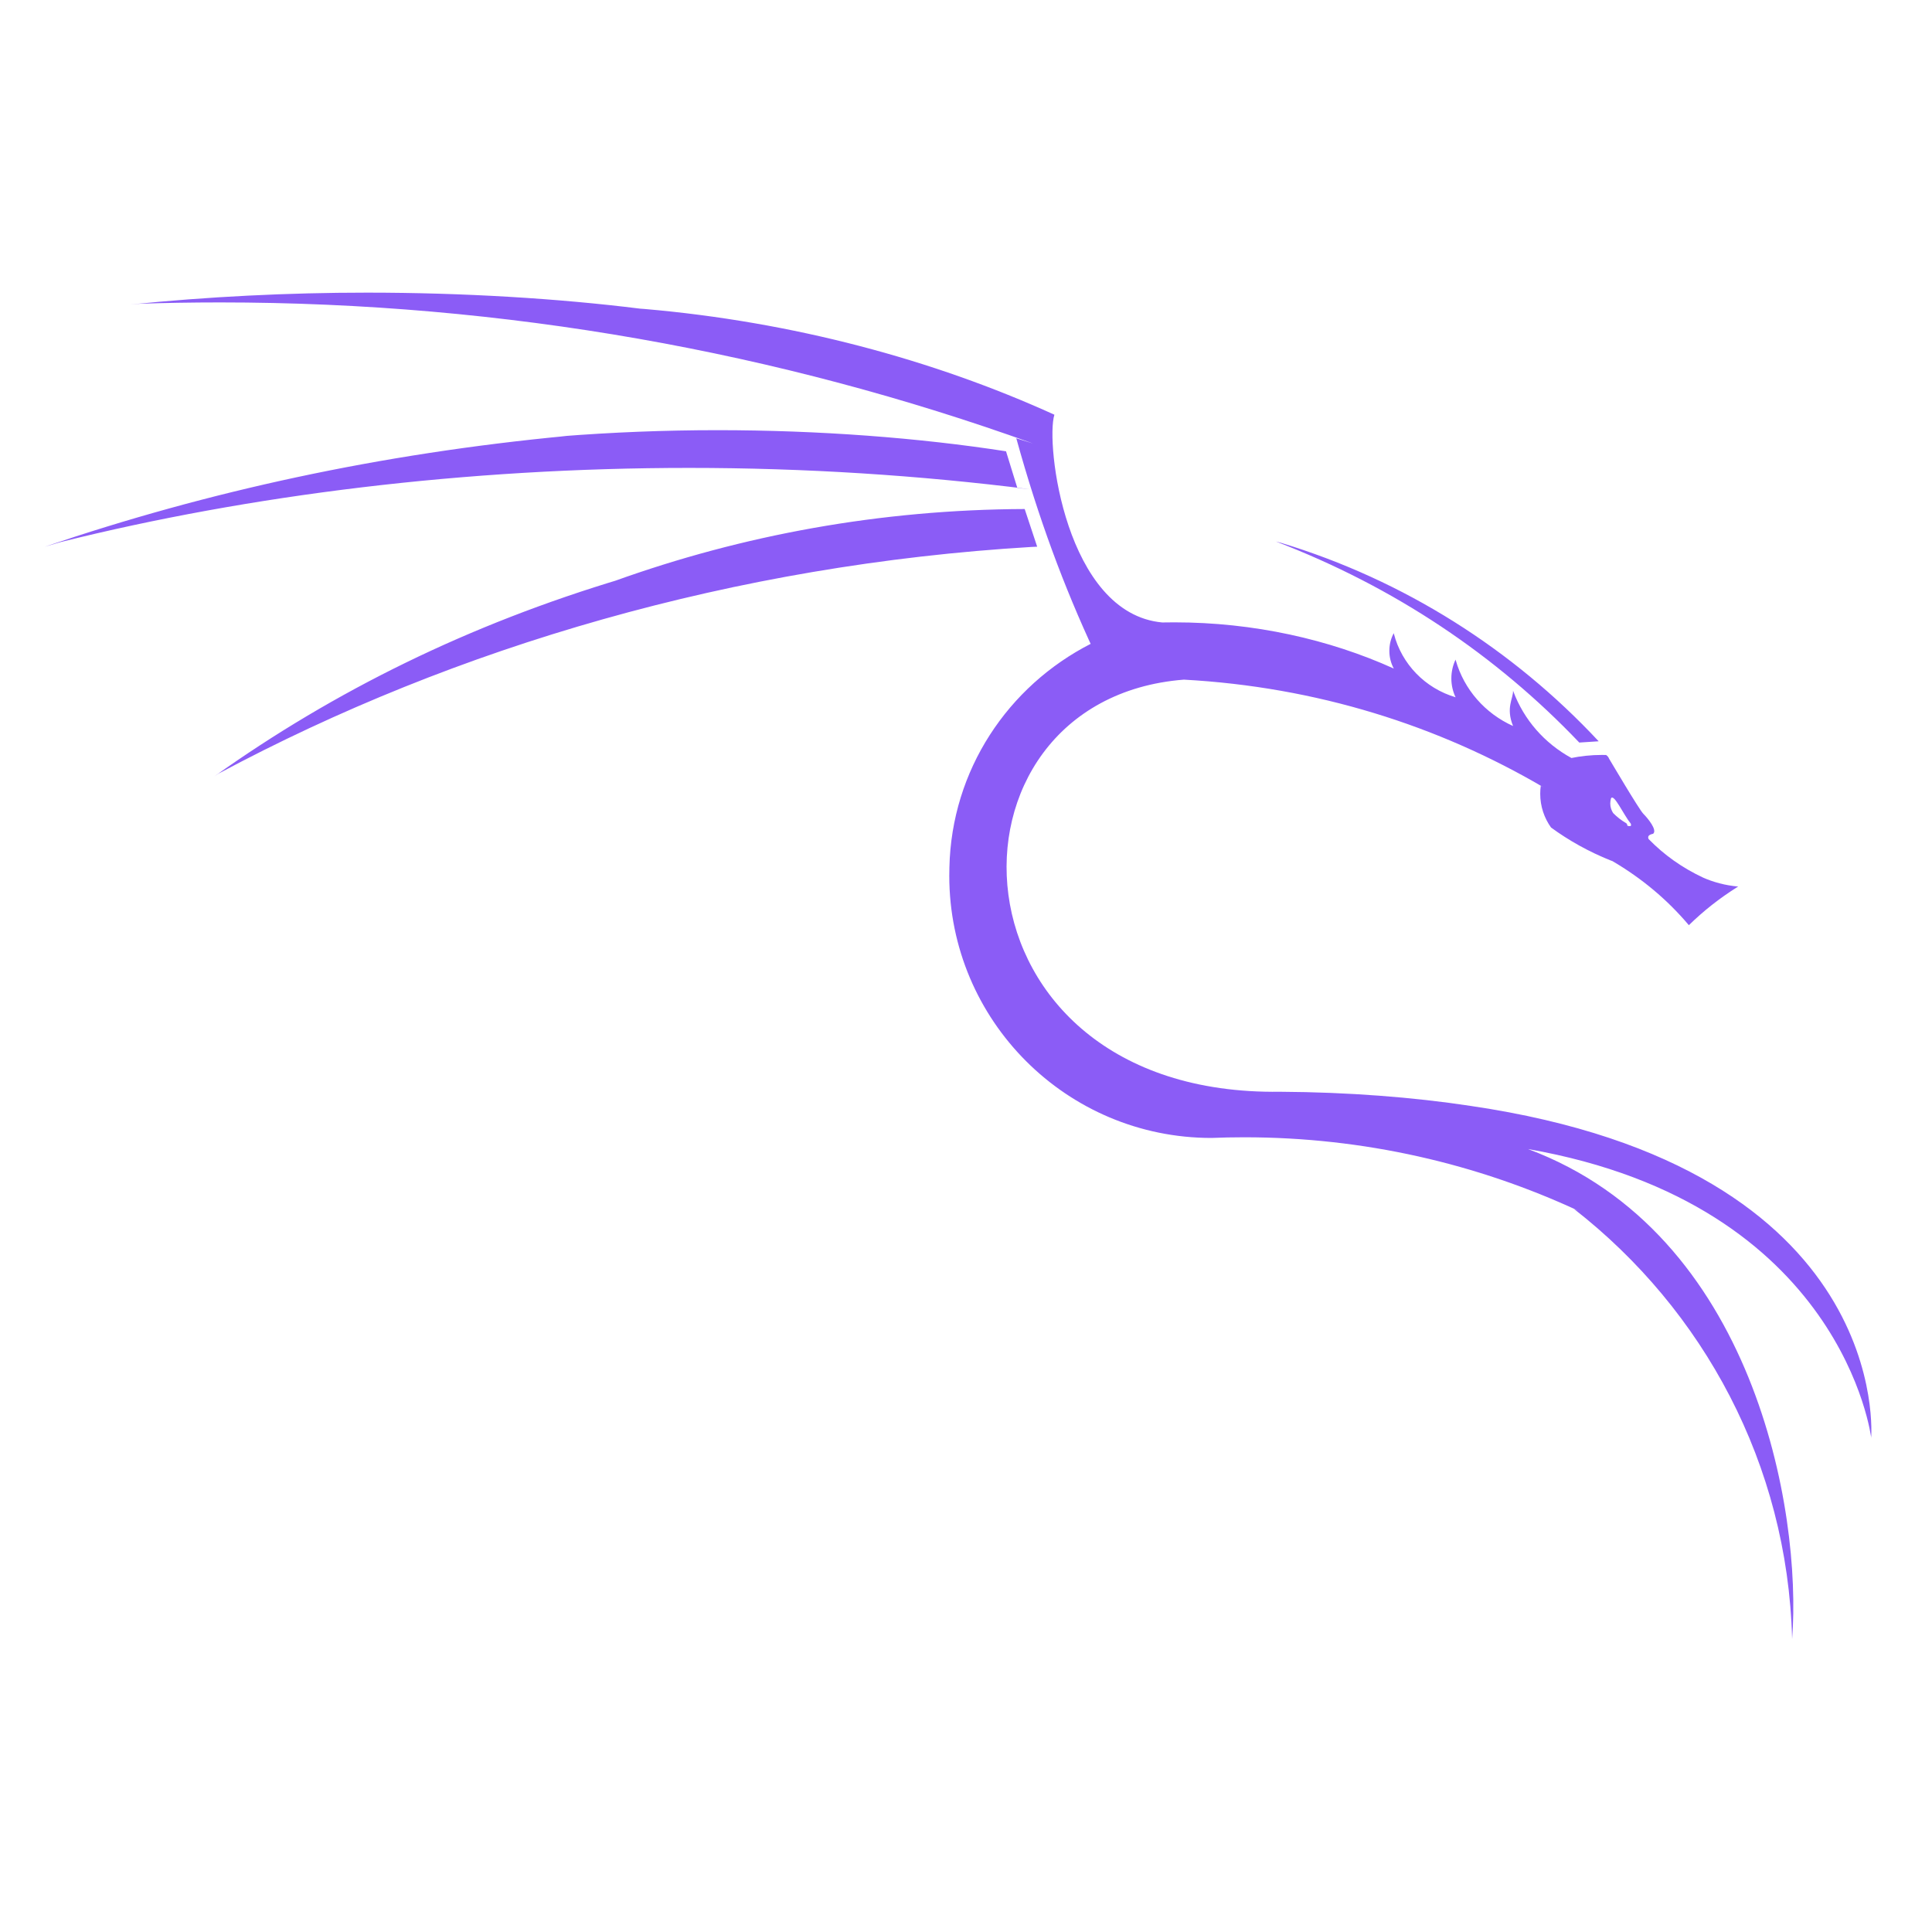
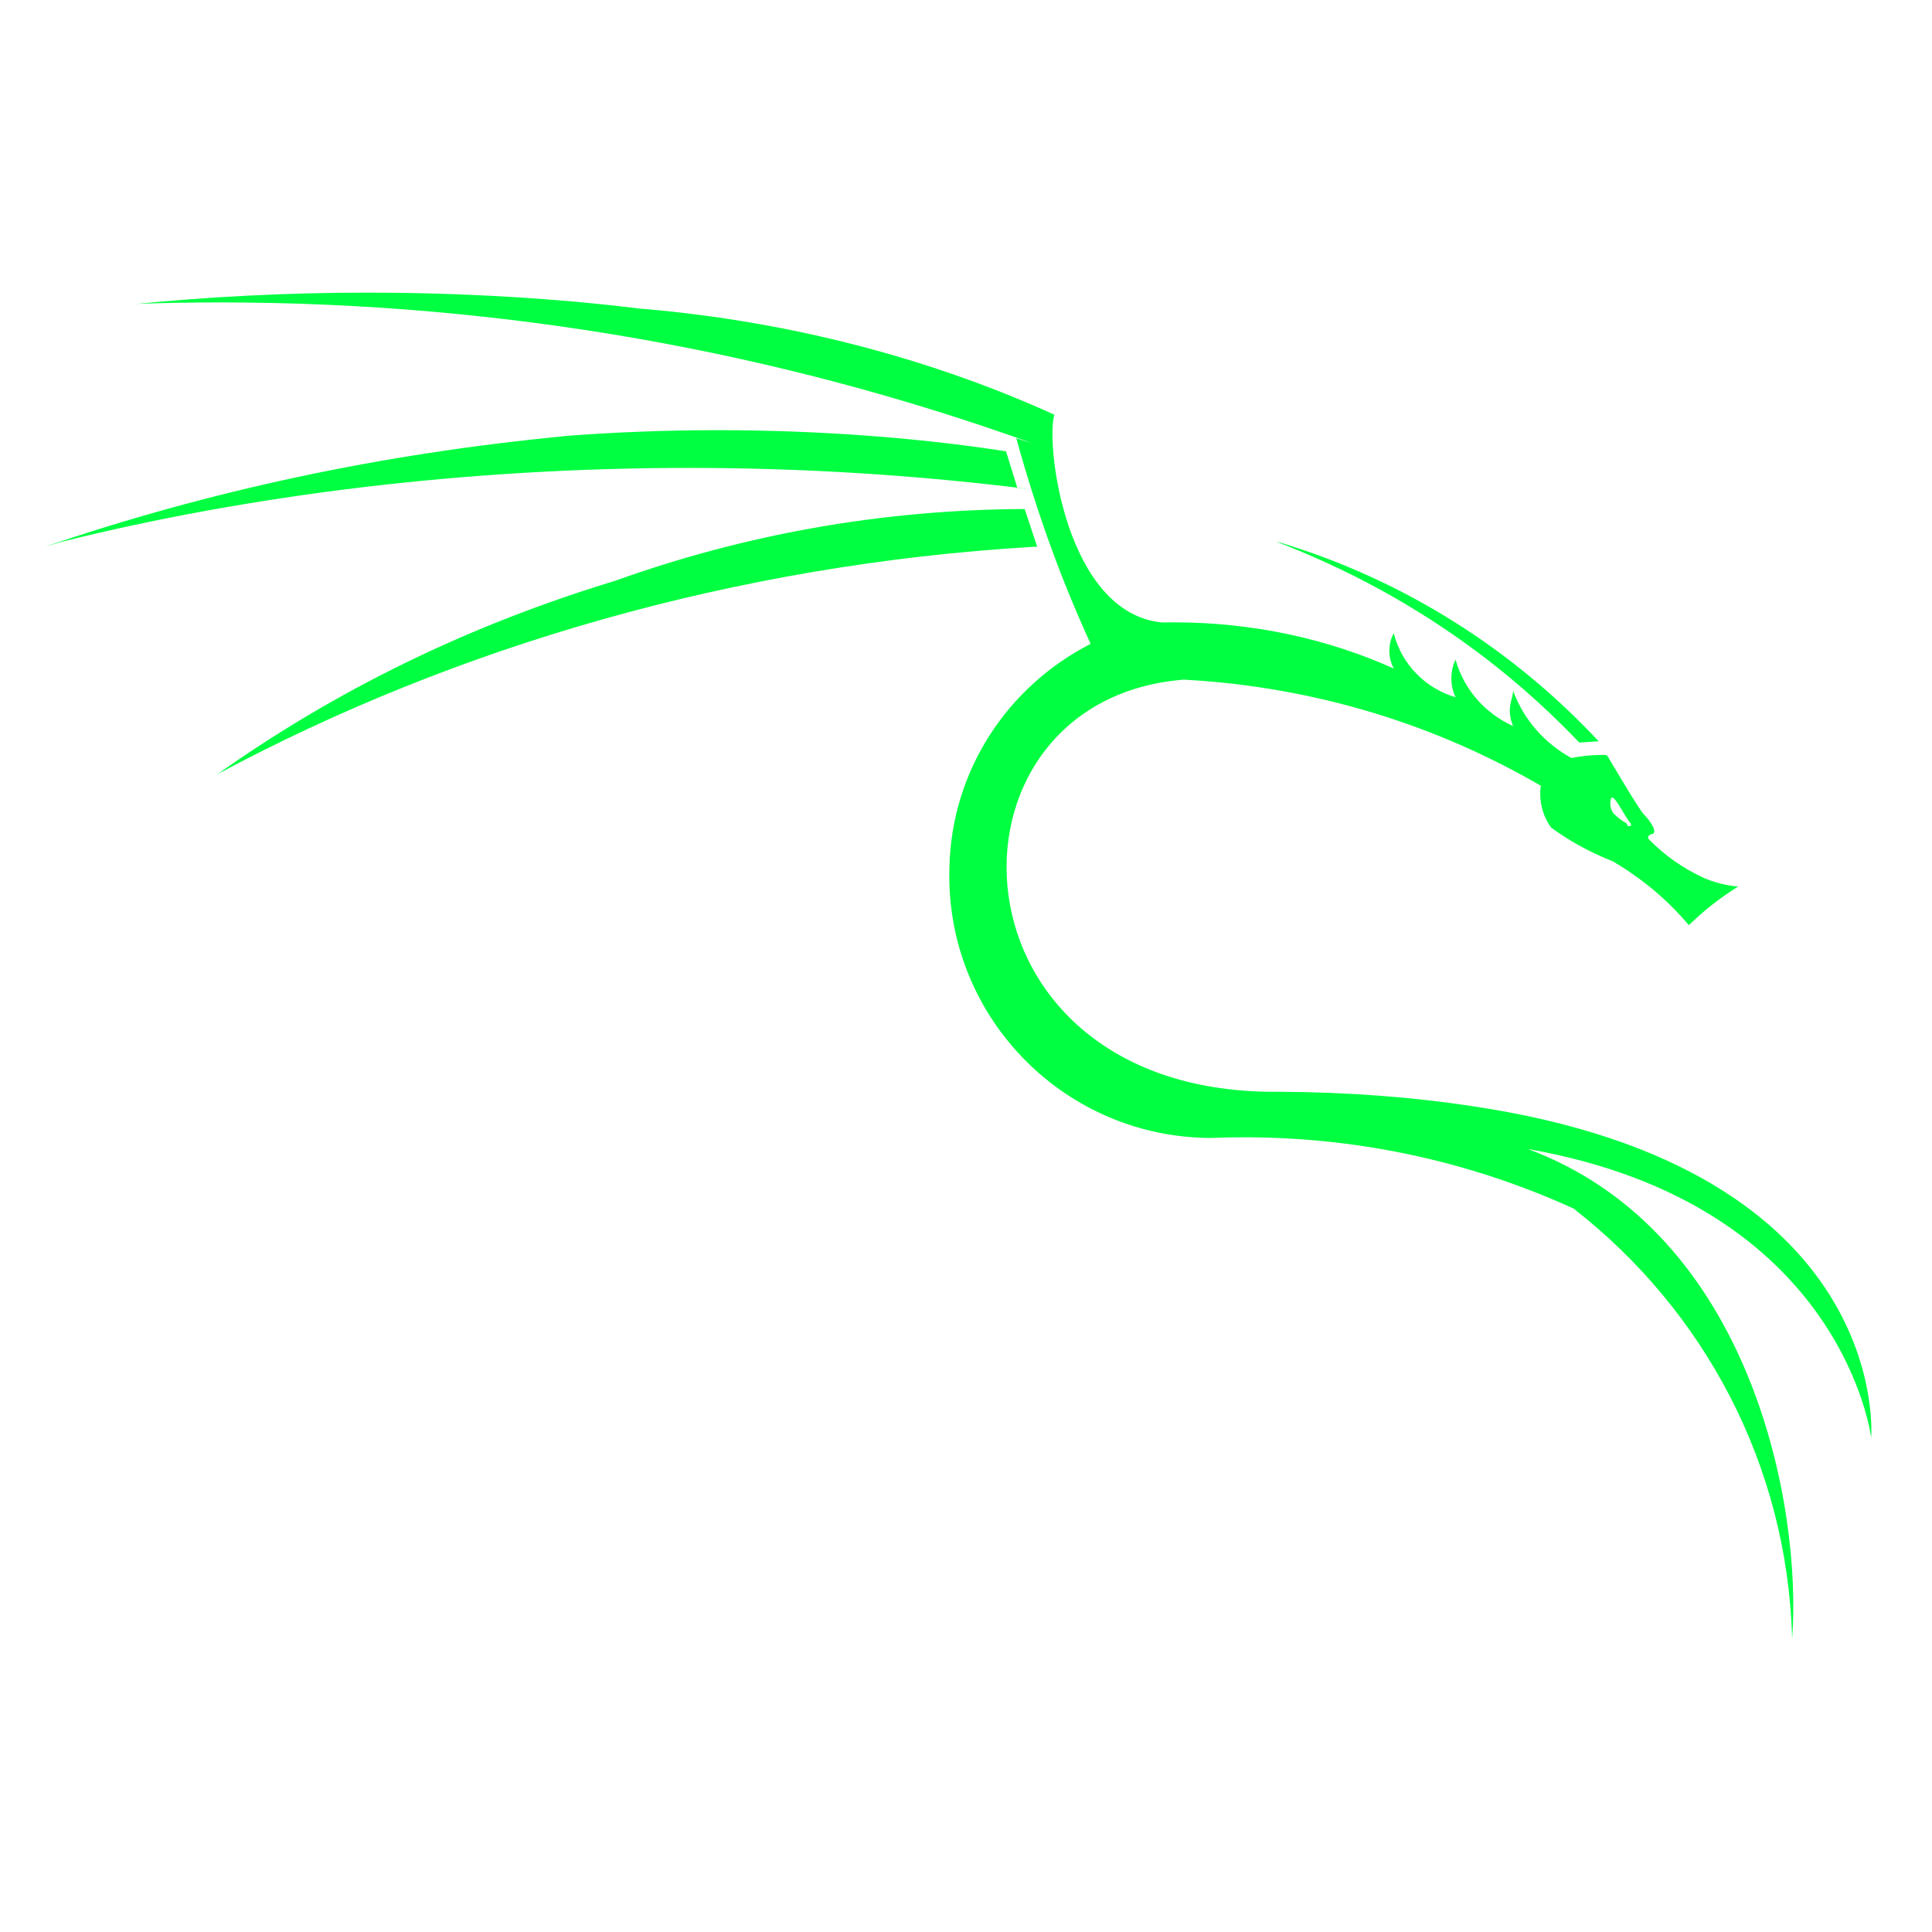
- <svg xmlns="http://www.w3.org/2000/svg" fill="#8b5cf6" width="800px" height="800px" viewBox="0 0 32 32" version="1.1">
+ <svg xmlns="http://www.w3.org/2000/svg" fill="#00ff41" width="800px" height="800px" viewBox="0 0 32 32" version="1.1">
  <path d="M16.85 8.081l-0.187-0.606c-1.436-0.223-3.092-0.35-4.778-0.35-0.879 0-1.75 0.035-2.611 0.103l0.114-0.007c-3.096 0.294-5.941 0.915-8.648 1.835l0.265-0.078c3.126-0.78 6.714-1.228 10.407-1.228 1.917 0 3.805 0.121 5.659 0.355l-0.221-0.023zM30.992 23.819s0.39-4.471-6.636-5.502c-0.944-0.144-2.037-0.228-3.148-0.234l-0.006-0c-5.631 0.075-5.836-6.494-1.593-6.826 2.193 0.12 4.213 0.758 5.973 1.793l-0.062-0.034c-0.006 0.040-0.009 0.085-0.009 0.132 0 0.209 0.067 0.403 0.181 0.561l-0.002-0.003c0.293 0.215 0.628 0.402 0.985 0.545l0.031 0.011c0.492 0.288 0.911 0.642 1.261 1.055l0.006 0.007c0.241-0.236 0.509-0.447 0.797-0.628l0.020-0.012c-0.214-0.019-0.411-0.072-0.593-0.153l0.012 0.005c-0.35-0.164-0.649-0.378-0.902-0.638l-0.001-0.001c-0.012-0.027-0.019-0.069 0.075-0.087 0.074-0.061-0.090-0.259-0.162-0.331s-0.556-0.895-0.567-0.912c-0.010-0.026-0.027-0.047-0.050-0.062l-0-0c-0.020-0.001-0.044-0.001-0.067-0.001-0.18 0-0.355 0.019-0.524 0.054l0.017-0.003c-0.446-0.244-0.786-0.632-0.962-1.102l-0.005-0.014c0.004 0.134-0.124 0.28 0 0.586-0.463-0.208-0.811-0.604-0.949-1.088l-0.003-0.012c-0.044 0.091-0.070 0.198-0.070 0.312s0.026 0.221 0.072 0.316l-0.002-0.004c-0.506-0.15-0.892-0.55-1.022-1.052l-0.002-0.010c-0.046 0.085-0.073 0.186-0.073 0.293s0.027 0.208 0.075 0.296l-0.002-0.003c-1.069-0.483-2.318-0.765-3.633-0.765-0.071 0-0.142 0.001-0.212 0.002l0.011-0c-1.603-0.147-1.937-2.967-1.787-3.441-2.007-0.913-4.336-1.539-6.784-1.751l-0.080-0.006c-1.356-0.169-2.926-0.265-4.518-0.265-1.326 0-2.636 0.067-3.928 0.197l0.163-0.013c0.395-0.014 0.859-0.022 1.325-0.022 4.728 0 9.263 0.824 13.469 2.337l-0.278-0.087c0.367 1.327 0.789 2.458 1.294 3.541l-0.058-0.138c-1.376 0.702-2.309 2.094-2.344 3.707l-0 0.005c-0.001 0.039-0.002 0.085-0.002 0.131 0 2.398 1.944 4.343 4.343 4.343 0 0 0 0 0 0h-0c0.162-0.007 0.352-0.011 0.543-0.011 1.981 0 3.859 0.438 5.544 1.222l-0.081-0.034c2.145 1.673 3.533 4.23 3.611 7.114l0 0.013c0.165-2.136-0.636-6.727-4.374-8.12 5.225 0.915 5.685 4.789 5.685 4.789zM26.683 13.223c0.049-0.085 0.207 0.271 0.329 0.421 0.005 0.030 0.012 0.049-0.056 0.034-0.002-0.015-0.007-0.029-0.016-0.040l0 0c-0.084-0.049-0.157-0.106-0.221-0.171l-0-0c-0.030-0.045-0.048-0.1-0.048-0.159 0-0.030 0.005-0.060 0.013-0.087l-0.001 0.002zM26.158 12.299l0.321-0.021c-1.421-1.523-3.226-2.67-5.262-3.287l-0.084-0.022c1.974 0.757 3.653 1.891 5.020 3.325l0.005 0.005zM16.972 8.431c-2.388 0.009-4.675 0.43-6.798 1.194l0.142-0.044c-2.553 0.762-4.779 1.865-6.768 3.28l0.070-0.047c3.932-2.105 8.557-3.461 13.469-3.755l0.092-0.004z">
-     <animate attributeName="fill" values="#8b5cf6;#a78bfa;#c084fc;#a78bfa;#8b5cf6" dur="3s" repeatCount="indefinite" />
+     <animate attributeName="fill" values="#00ff41;#39ff14;#00ff88;#39ff14;#00ff41" dur="3s" repeatCount="indefinite" />
  </path>
</svg>
